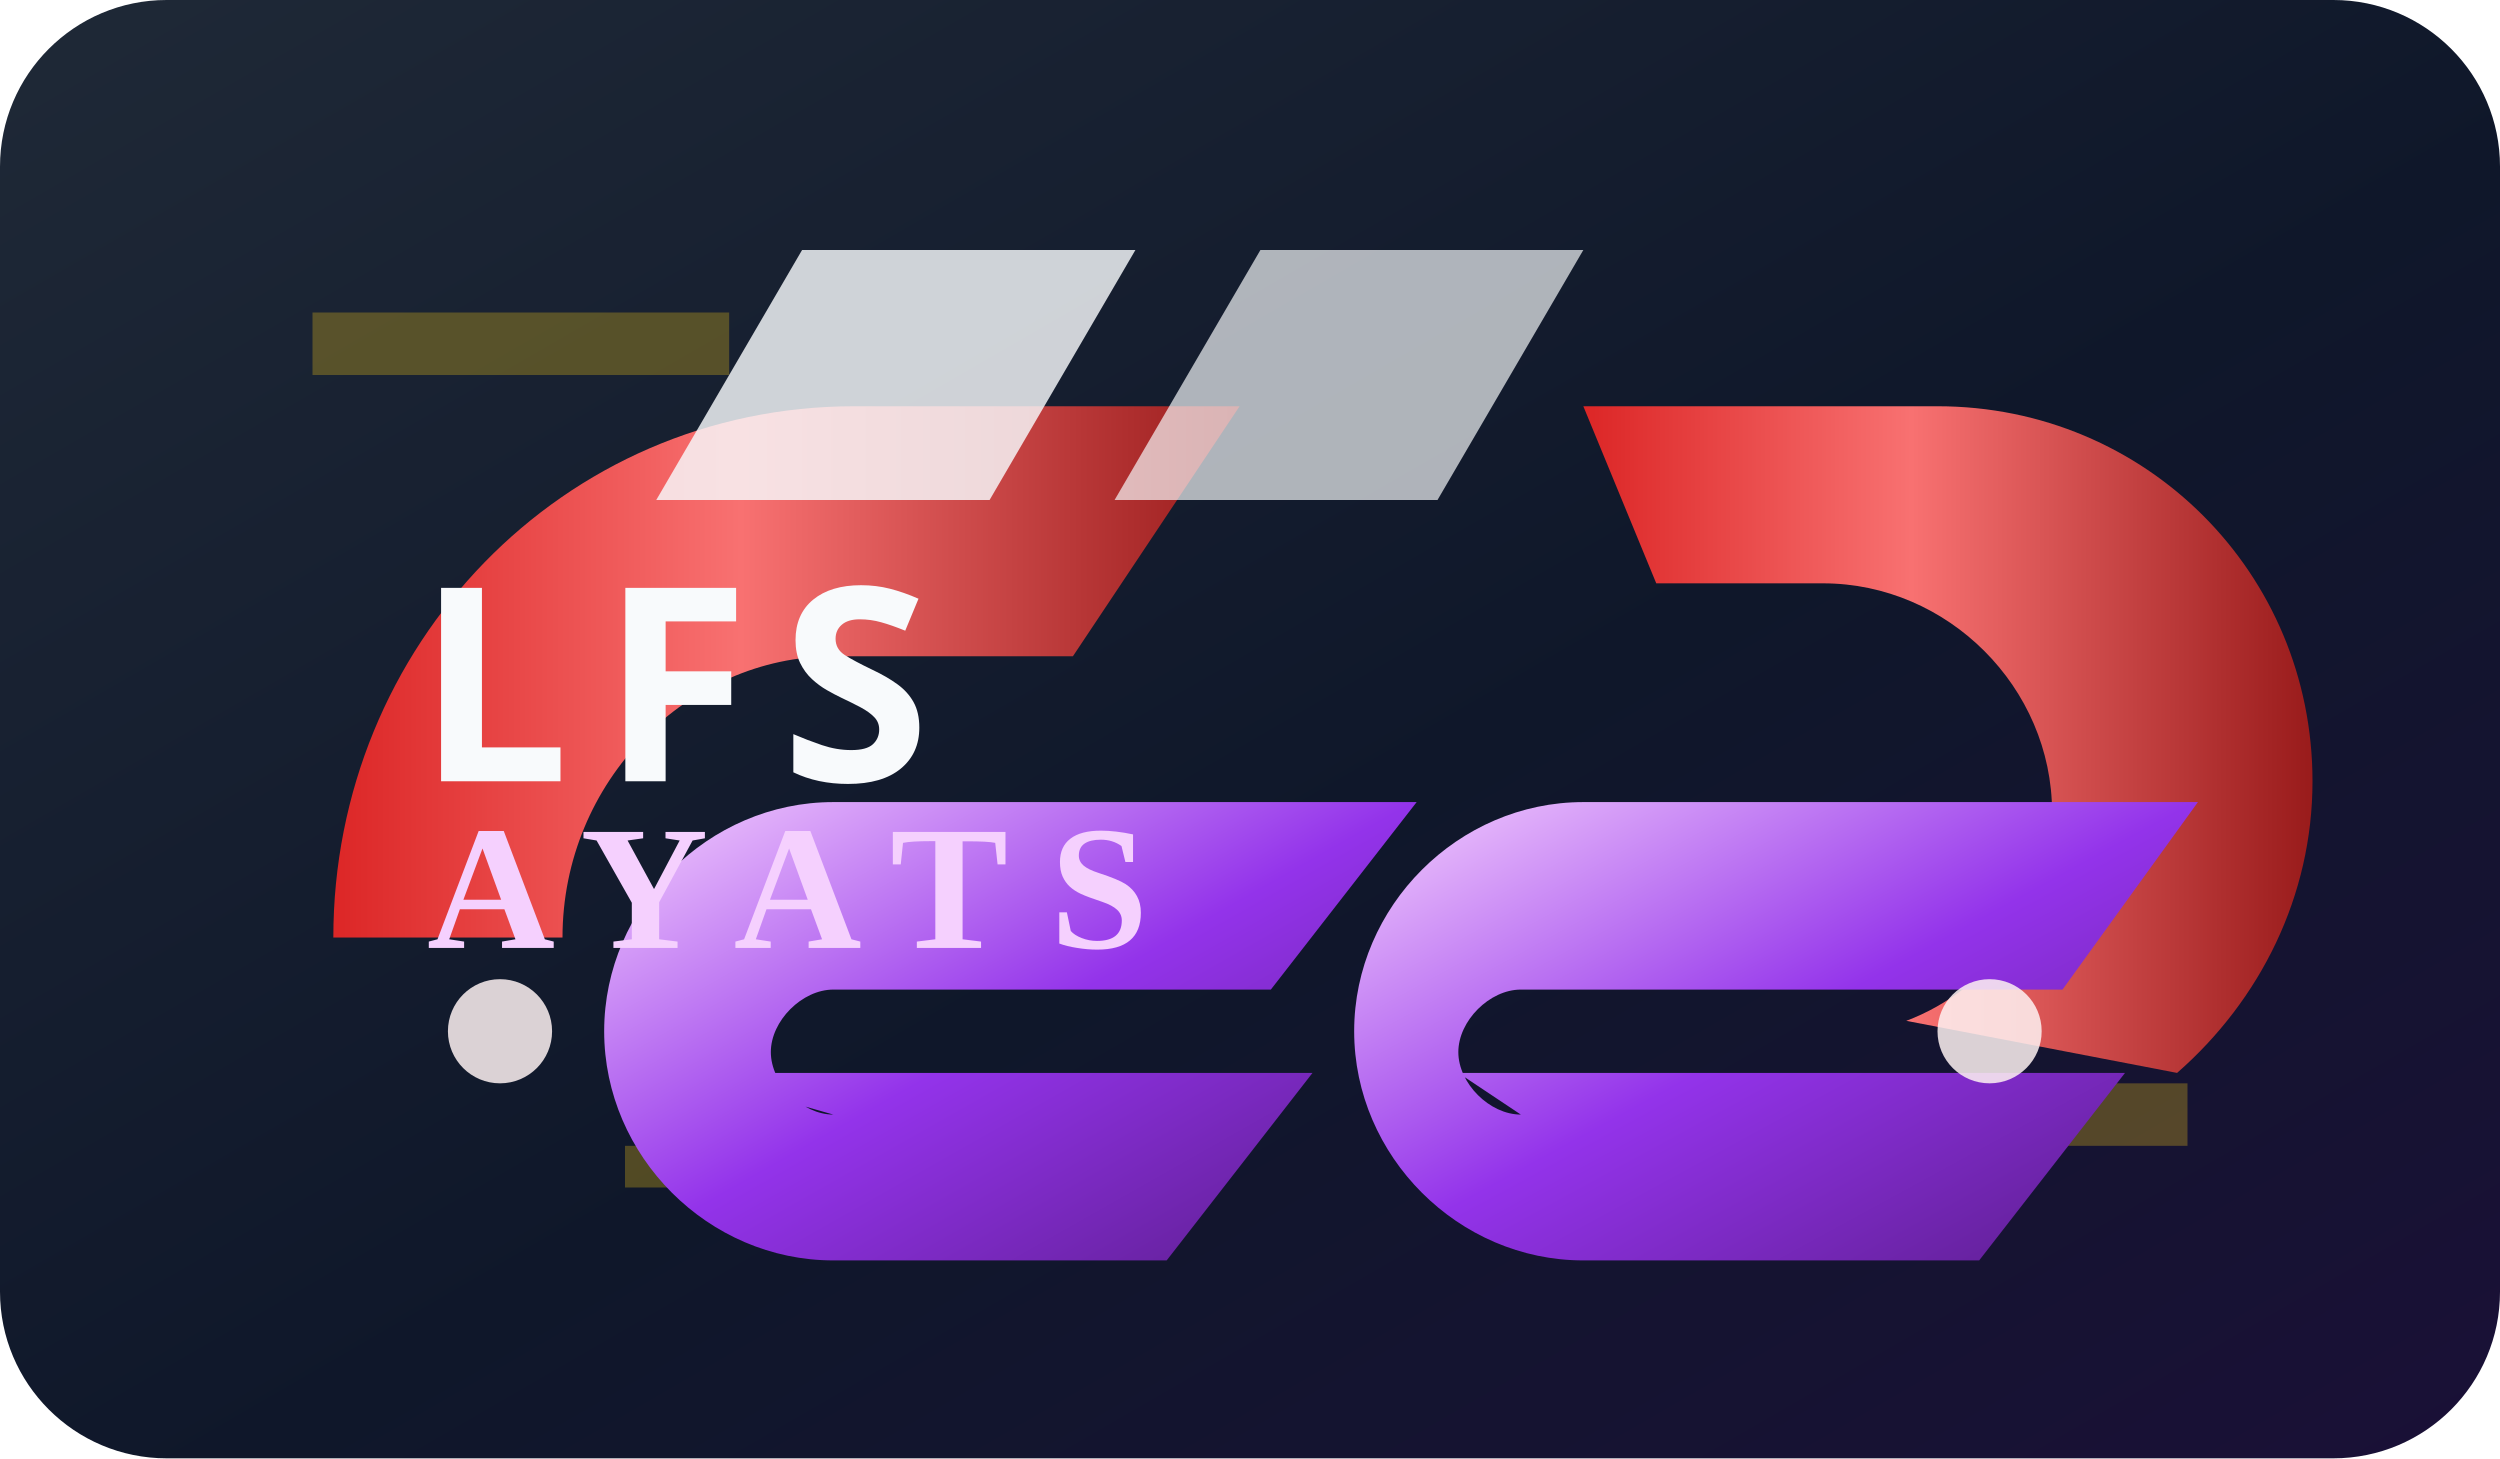
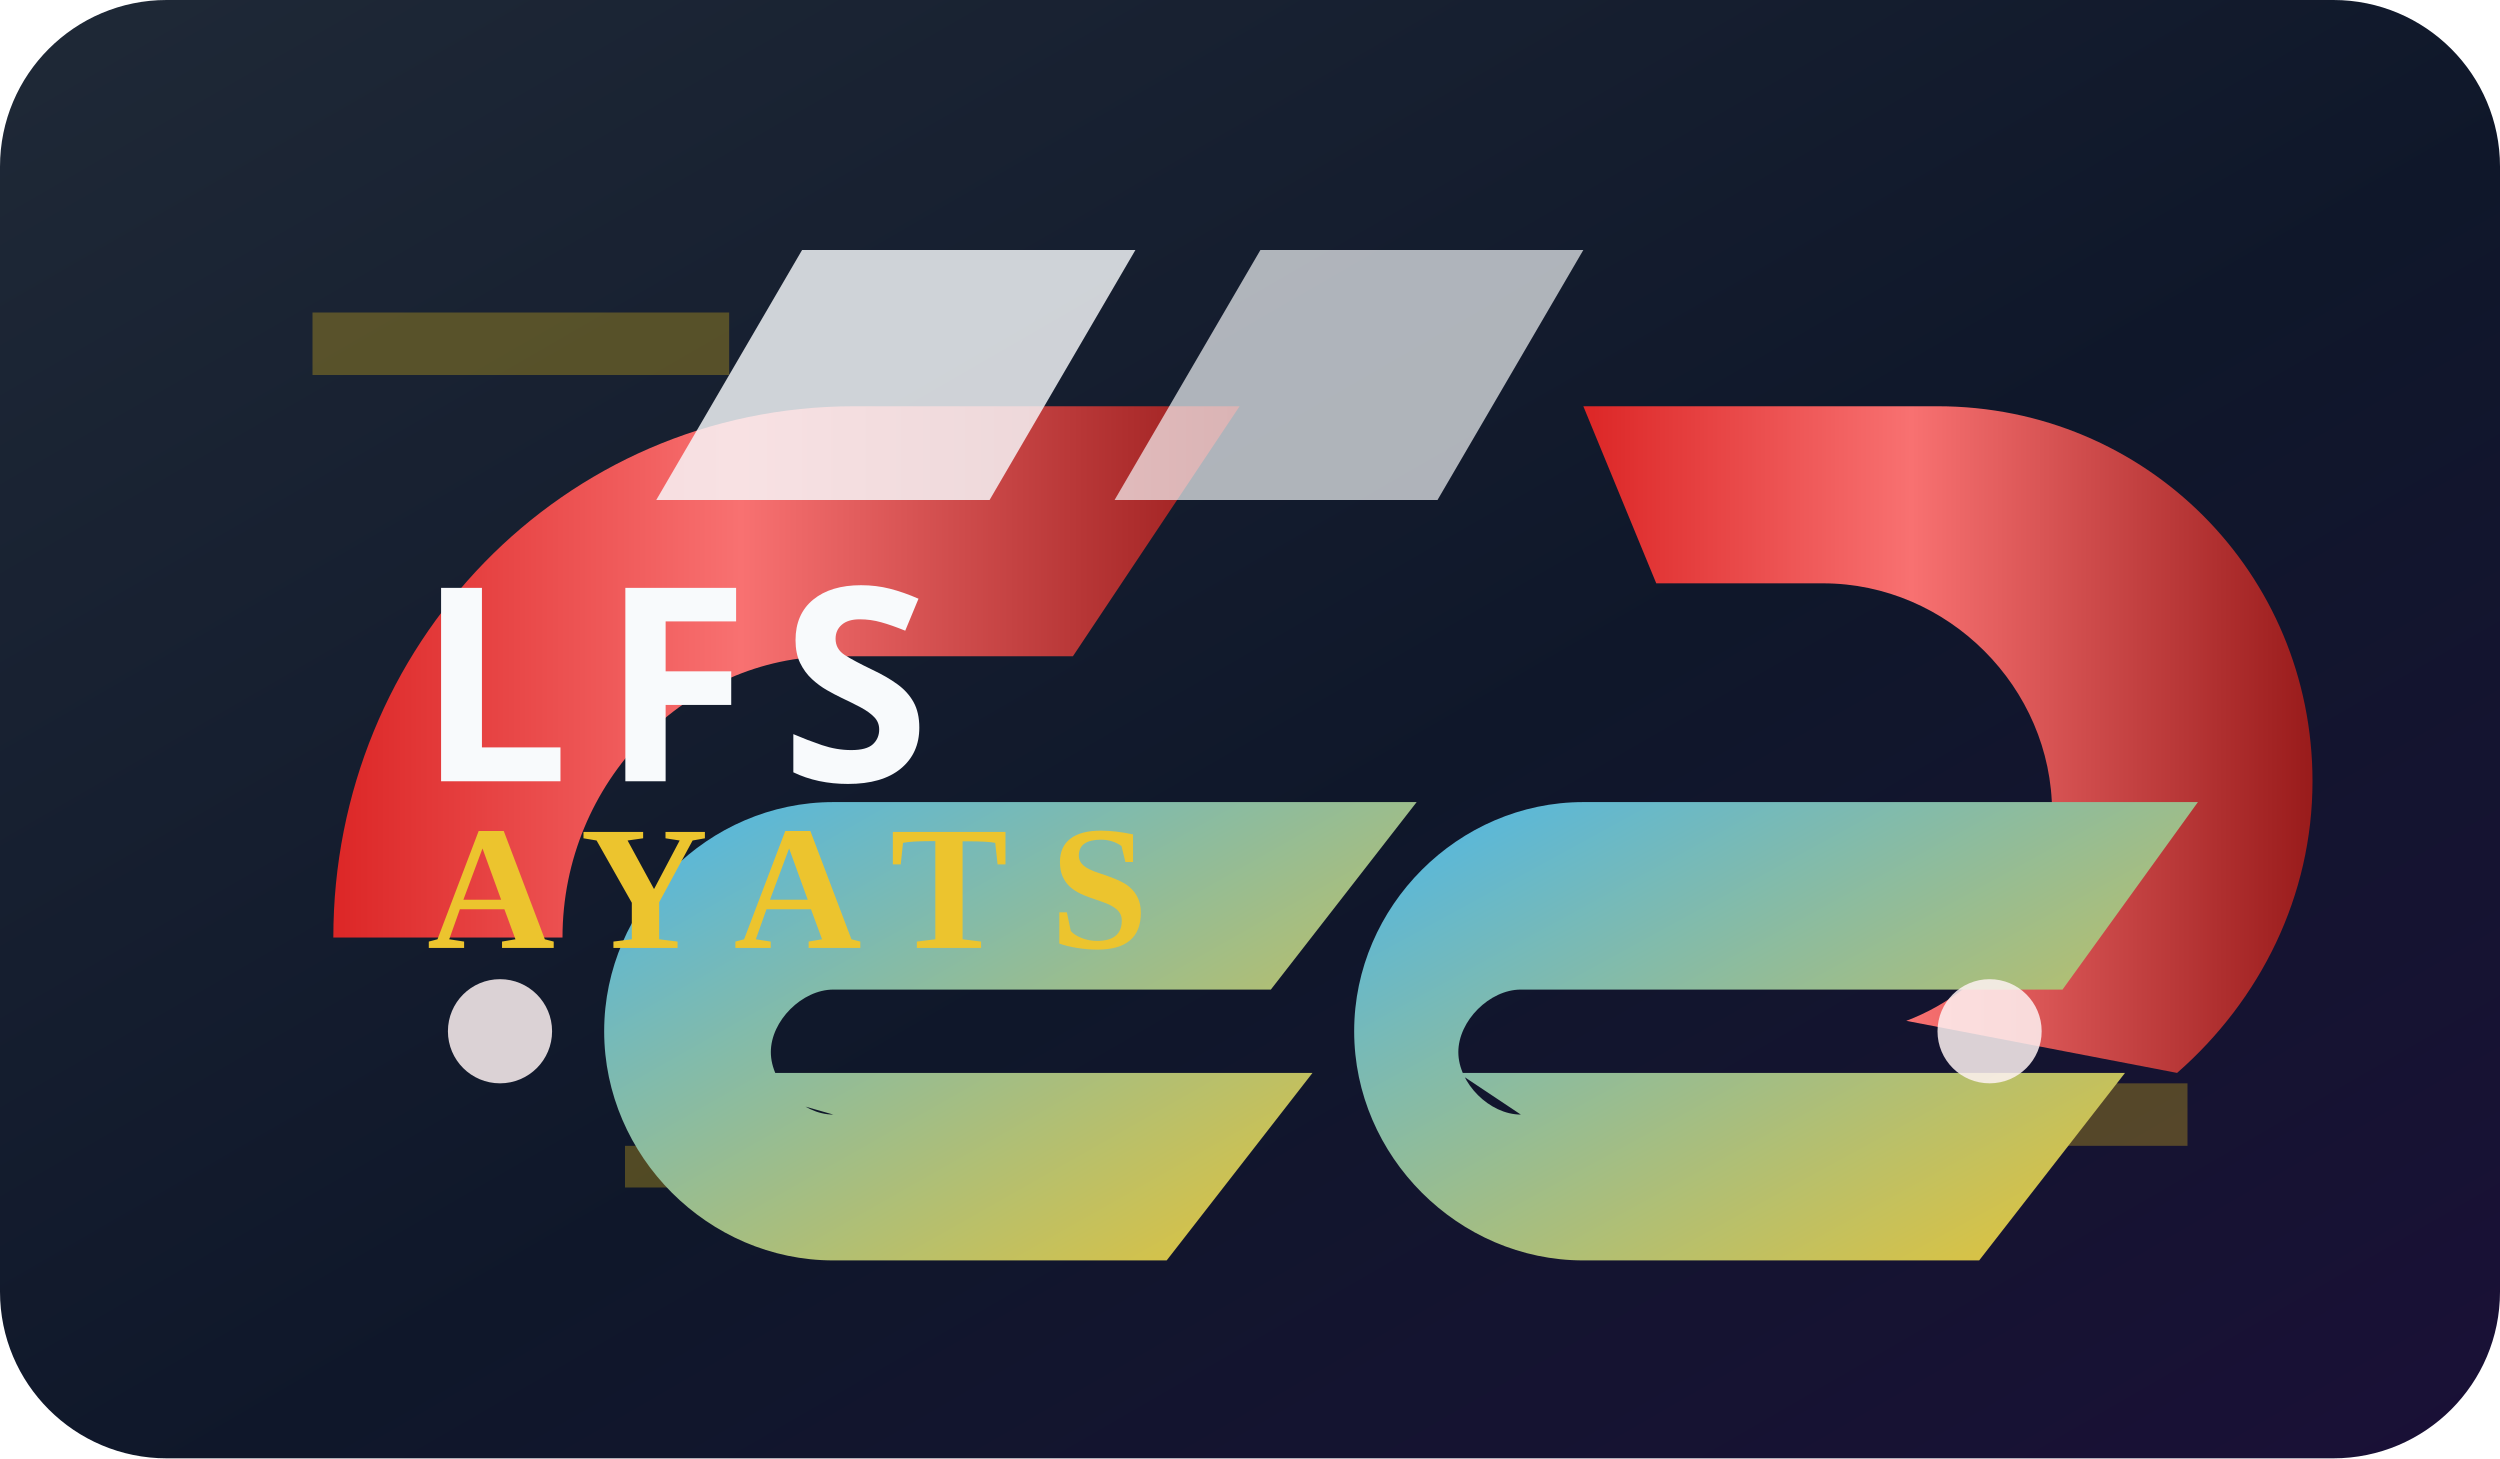
<svg xmlns="http://www.w3.org/2000/svg" viewBox="0 0 480 280" role="img" aria-labelledby="title desc">
  <defs>
    <linearGradient id="bg" x1="0%" y1="0%" x2="100%" y2="100%">
      <stop offset="0%" stop-color="#1f2937" />
      <stop offset="55%" stop-color="#0f172a" />
      <stop offset="100%" stop-color="#1a1037" />
    </linearGradient>
    <linearGradient id="racing" x1="0%" y1="0%" x2="100%" y2="0%">
      <stop offset="0%" stop-color="#dc2626" />
      <stop offset="45%" stop-color="#f87171" />
      <stop offset="100%" stop-color="#991b1b" />
    </linearGradient>
    <linearGradient id="accent" x1="0%" y1="0%" x2="100%" y2="100%">
-       <stop offset="0%" stop-color="#f5d0fe" />
-       <stop offset="50%" stop-color="#9333ea" />
-       <stop offset="100%" stop-color="#581c87" />
+       <stop offset="0%" stop-color="#4cb6ea" />
+       <stop offset="100%" stop-color="#ecc42e" />
    </linearGradient>
  </defs>
  <rect width="480" height="280" rx="32" fill="url(#bg)" />
  <g opacity="0.28" fill="#facc15">
    <path d="M60 60h80v12H60z" />
    <path d="M340 208h80v12h-80z" />
    <path d="M120 220h60v8h-60z" />
  </g>
  <g fill="url(#racing)">
    <path d="M64 180c0-56 44-102 100-102h74l-32 48h-46c-28 0-52 24-52 54z" />
    <path d="M304 78h68c40 0 72 32 72 72 0 22-10 42-26 56l-52-10c16-6 28-22 28-40 0-24-20-44-44-44h-32z" />
  </g>
  <g fill="url(#accent)">
    <path d="M132 206h120l-28 36H160c-24 0-44-20-44-44s20-44 44-44h112l-28 36h-84c-6 0-12 6-12 12s6 12 12 12z" />
    <path d="M280 206h128l-28 36H304c-24 0-44-20-44-44s20-44 44-44h118l-26 36H292c-6 0-12 6-12 12s6 12 12 12z" />
  </g>
  <g fill="#f8fafc">
    <path d="M126 96l28-48h64l-28 48z" opacity="0.82" />
    <path d="M214 96l28-48h62l-28 48z" opacity="0.68" />
  </g>
  <g fill="#fef2f2" opacity="0.85">
    <circle cx="96" cy="198" r="10" />
    <circle cx="382" cy="198" r="10" />
  </g>
  <text x="80" y="150" font-family="'Eurostile', 'Orbitron', 'Segoe UI', sans-serif" font-size="52" font-weight="700" letter-spacing="6" fill="#f8fafc">
    LFS
  </text>
-   <text x="82" y="182" font-family="'Playfair Display', 'Times New Roman', serif" font-size="34" font-weight="600" letter-spacing="8" fill="#f5d0fe">
+   <text x="82" y="182" font-family="'Playfair Display', 'Times New Roman', serif" font-size="34" font-weight="600" letter-spacing="8" fill="#ecc42e">
    AYATS
  </text>
</svg>
